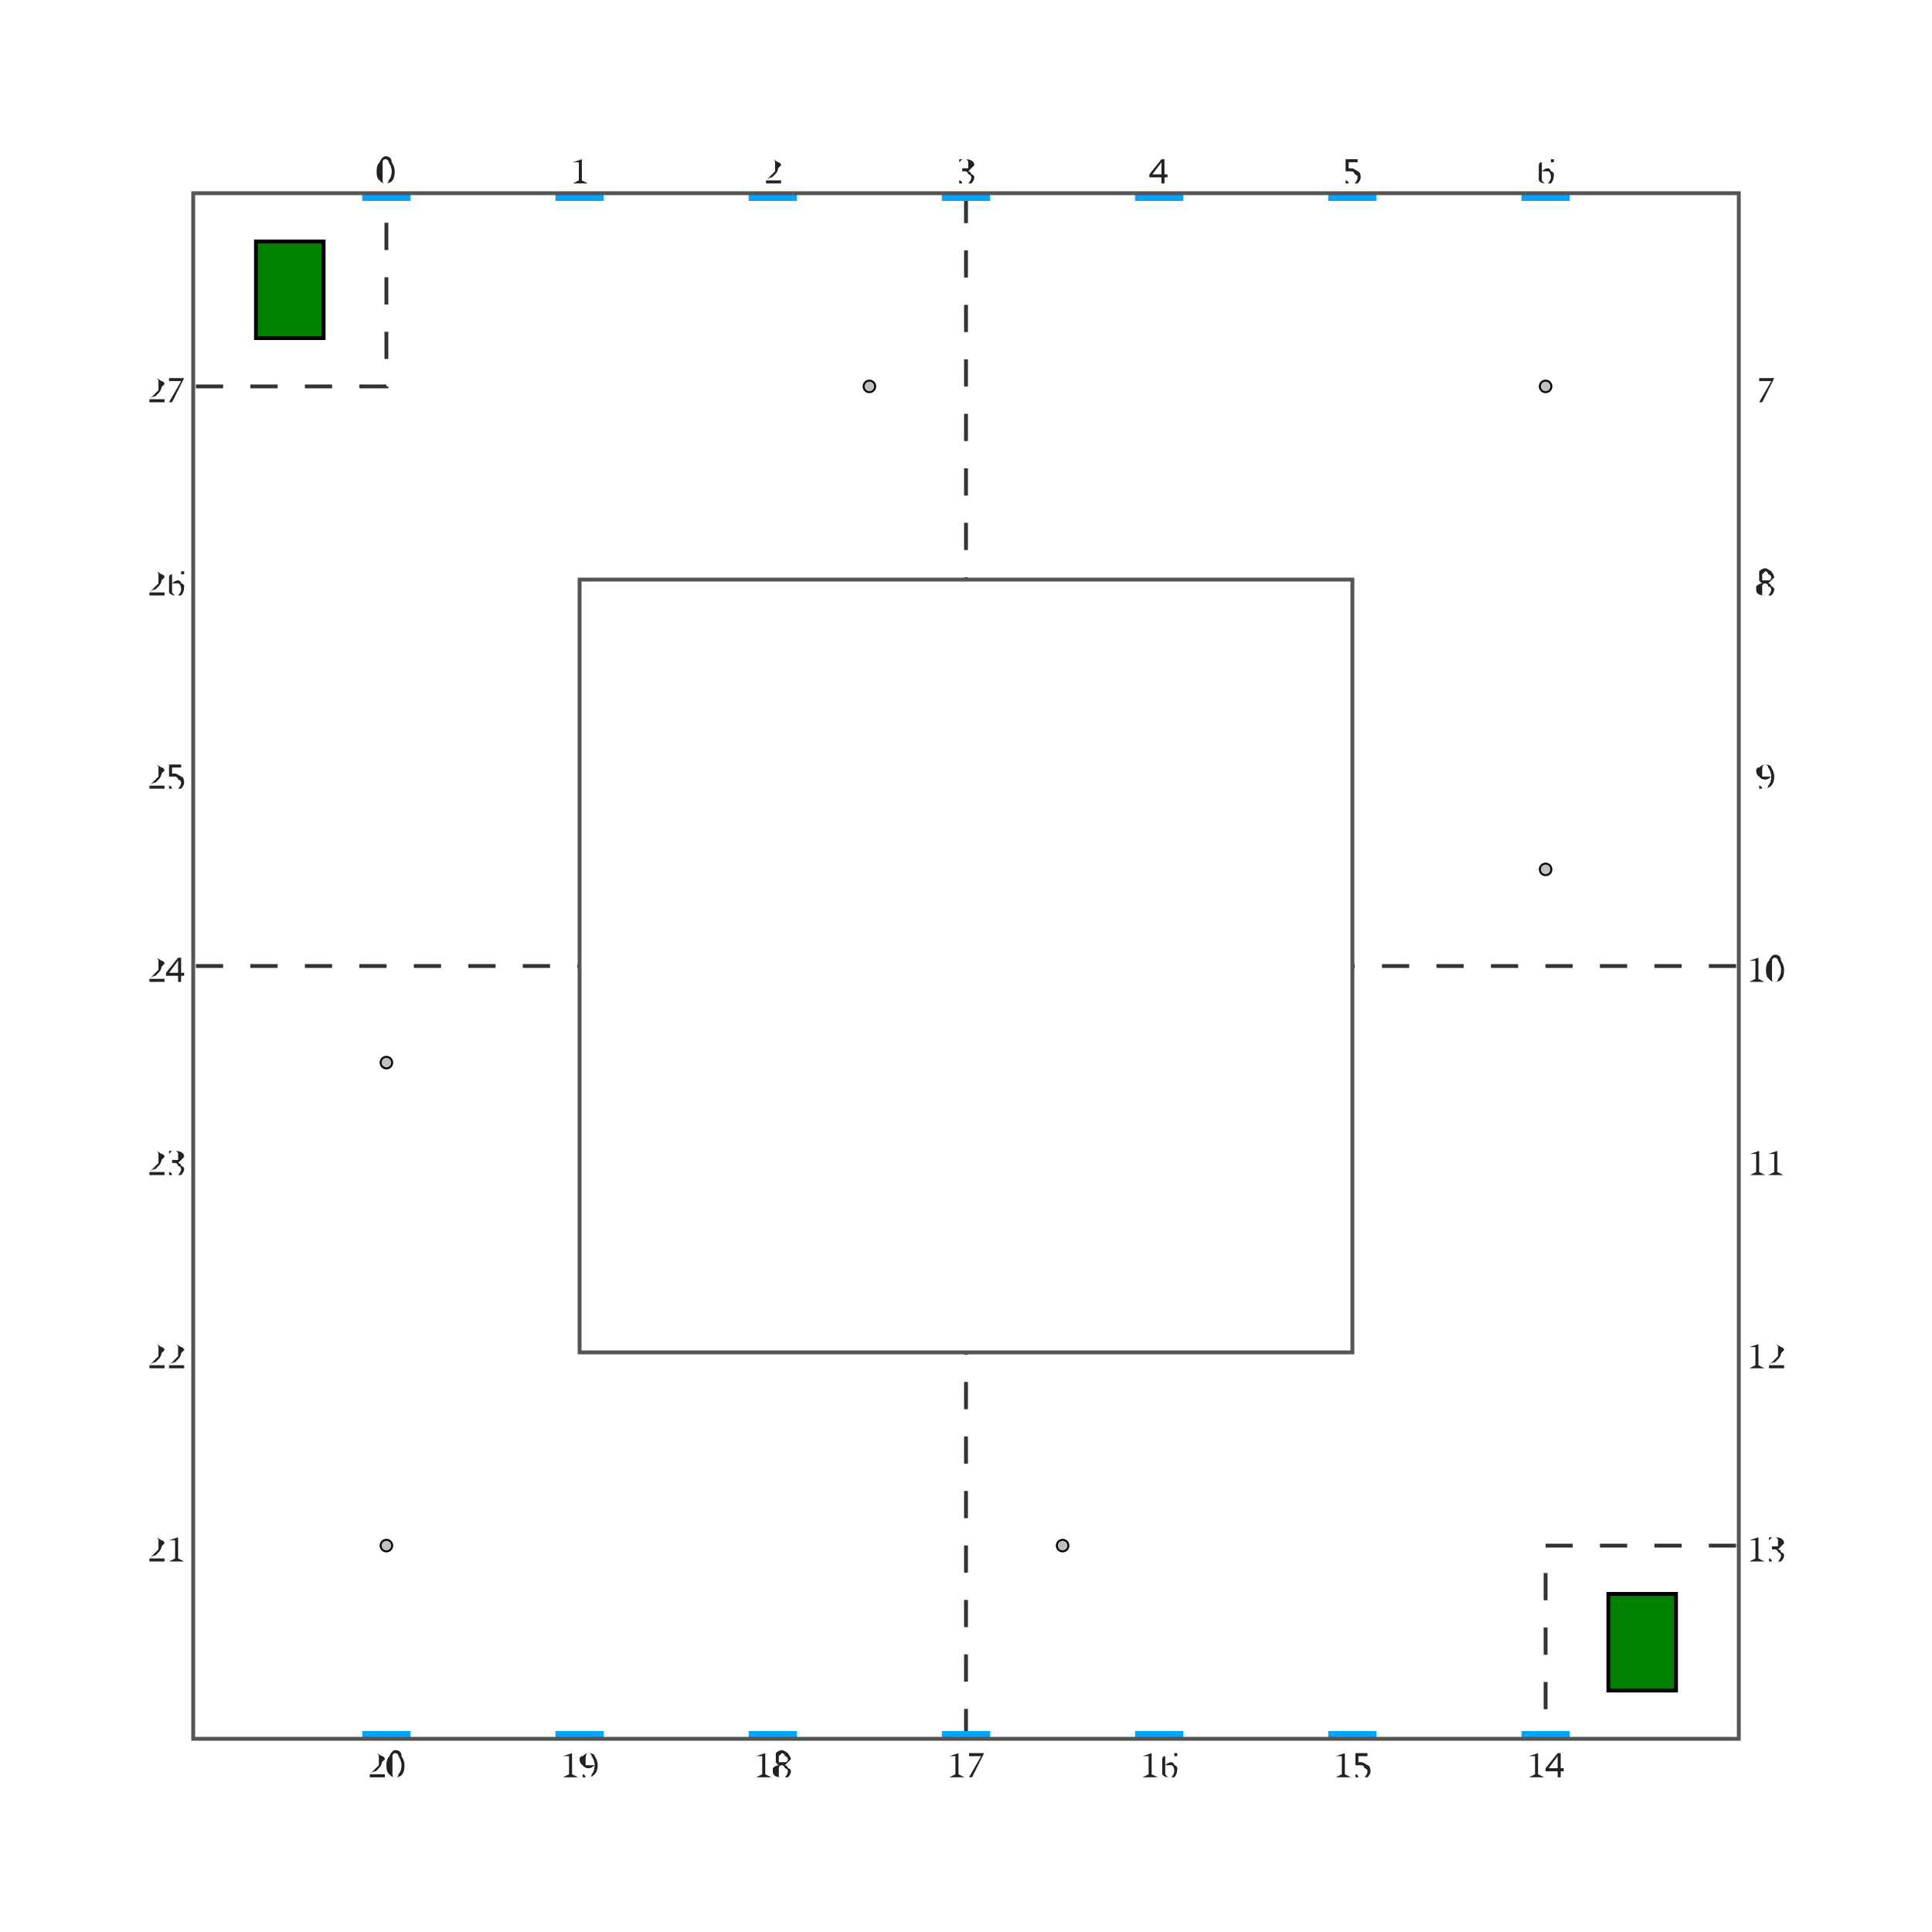
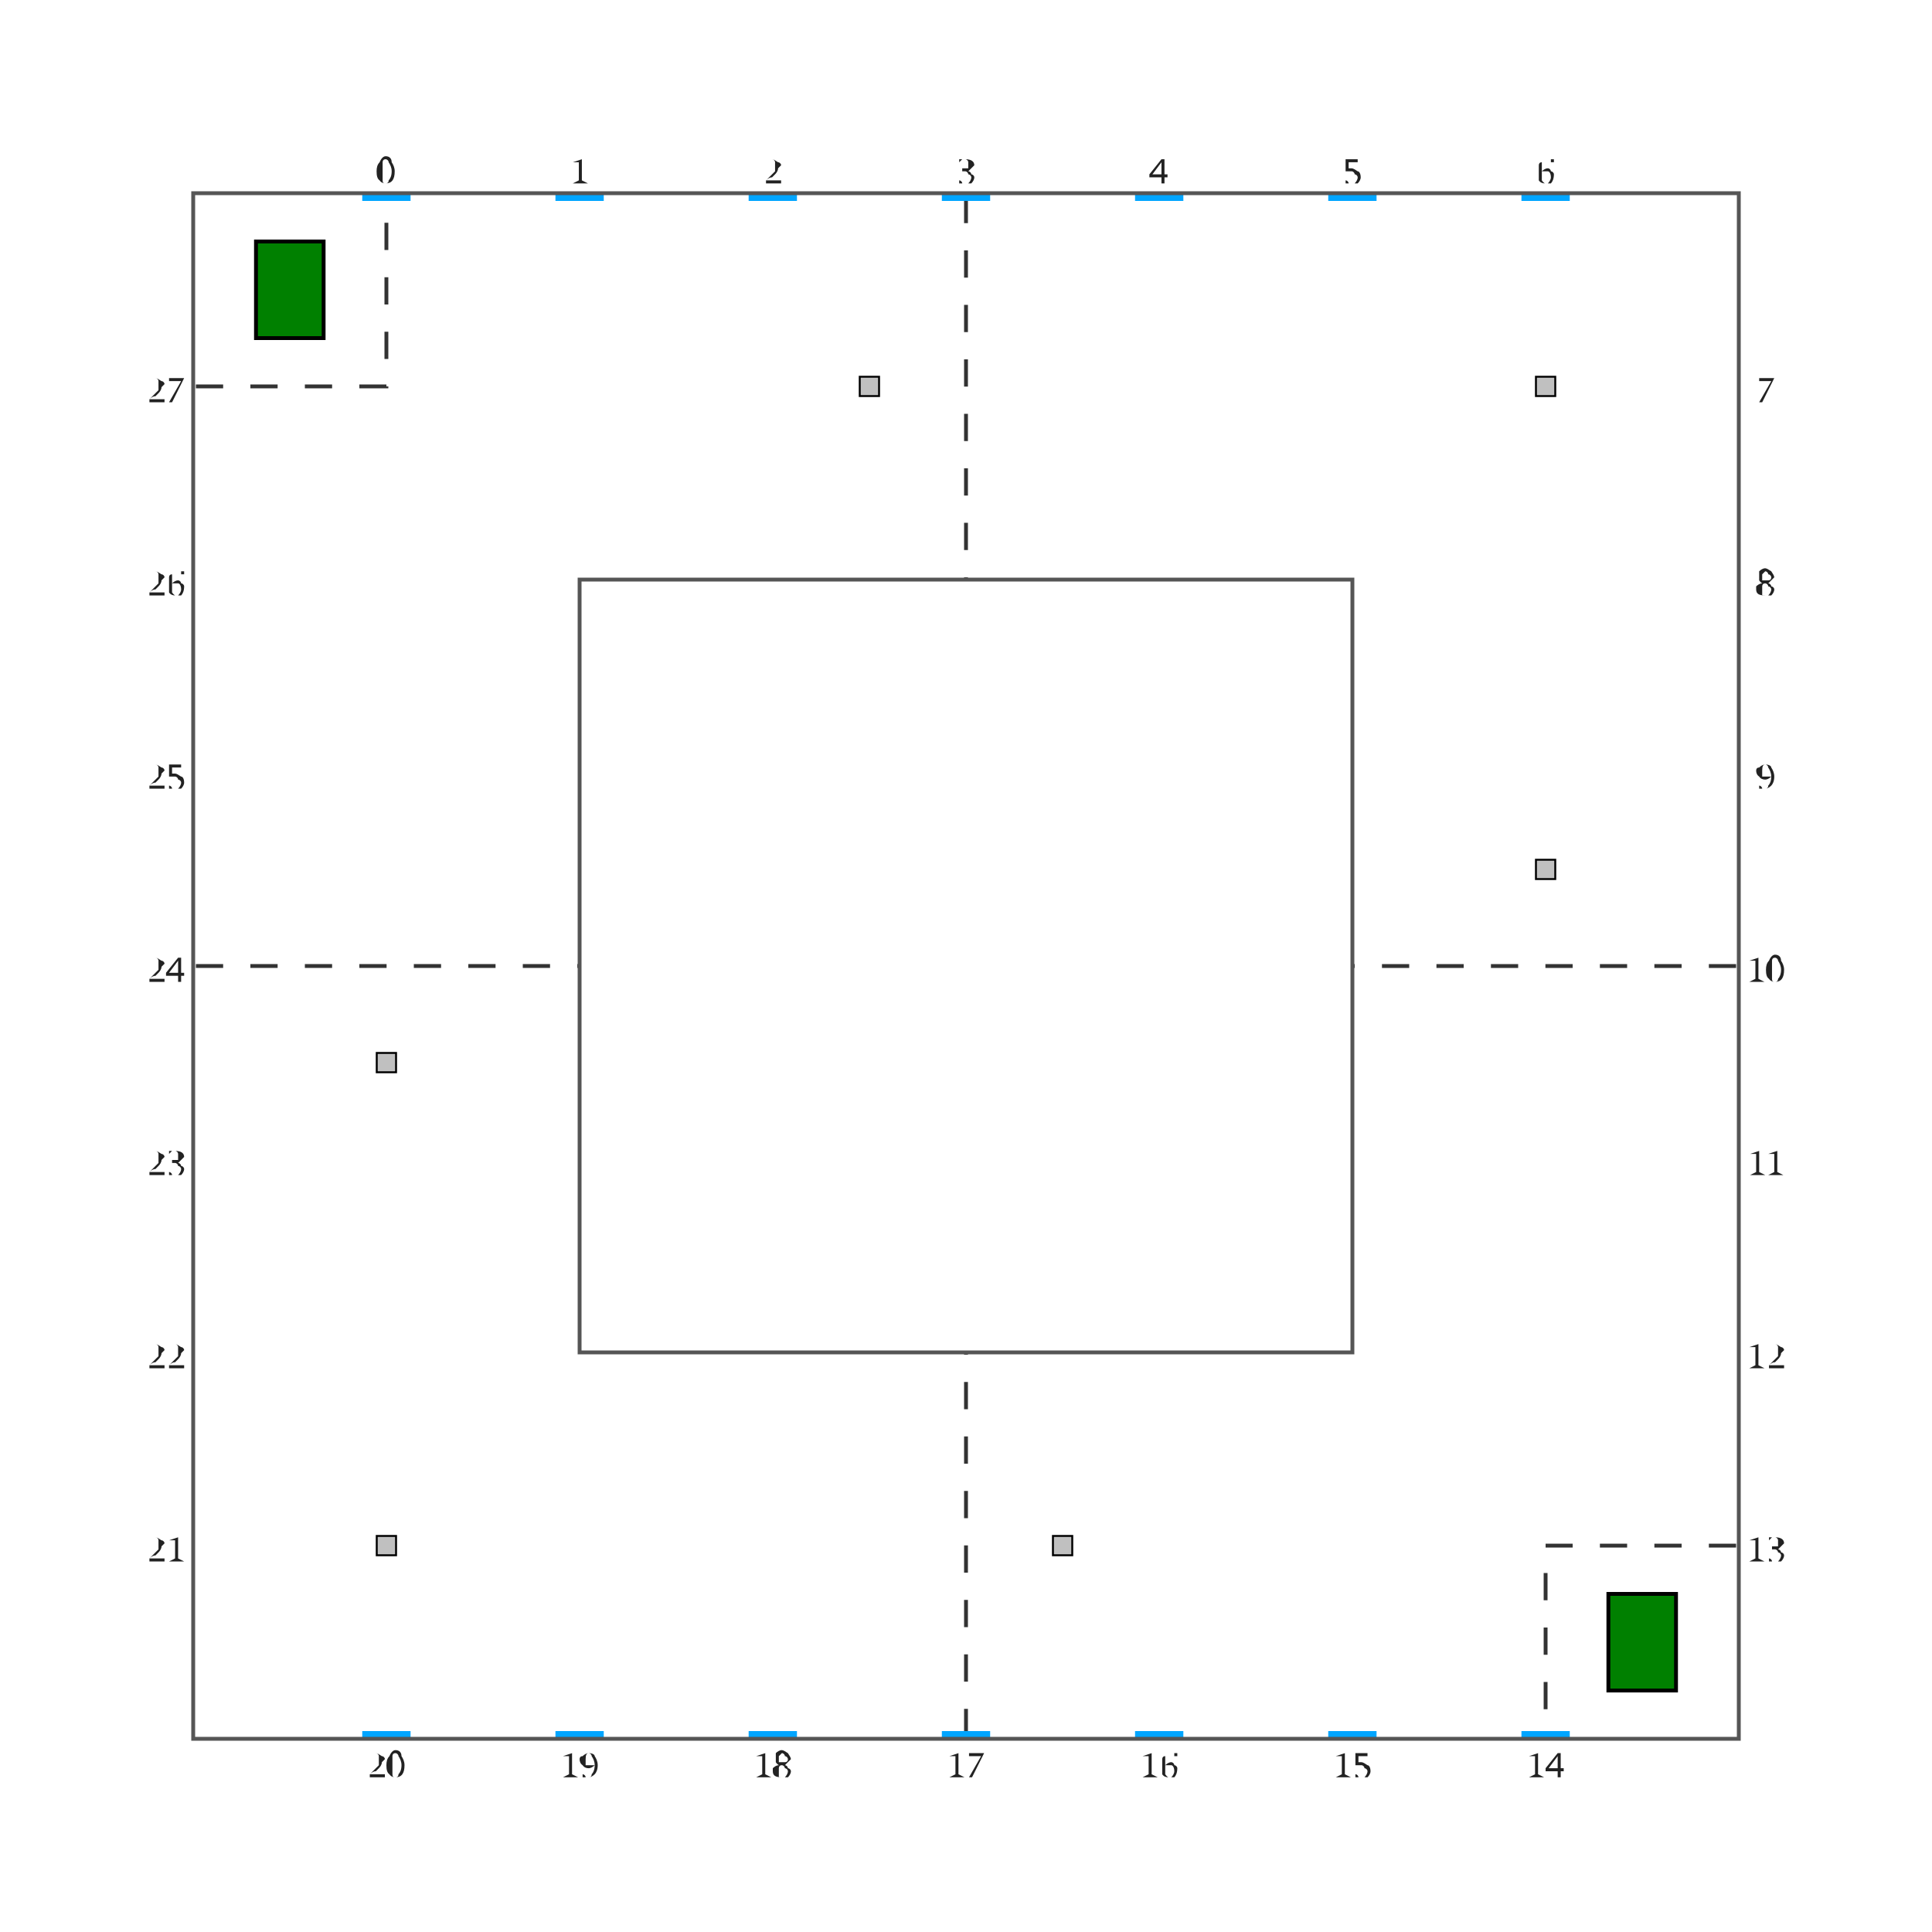
<svg xmlns="http://www.w3.org/2000/svg" xmlns:xlink="http://www.w3.org/1999/xlink" version="1.1" baseProfile="full" width="1000" height="1000">
  <style type="text/css">
    

      .arena-wall {
          fill: none;
          stroke: #555;
          stroke-width: .02;
      }

      .platform {
          fill: #bbb;
          stroke: #555;
          stroke-width: .02;
      }

      .can {
          stroke: black;
          stroke-width: 0.01;
          fill: silver;
      }

      #robot {
          fill: green;
          stroke: black;
          stroke-width: 0.02;
      }

      .zone-boundary {
          stroke: #333;
          stroke-width: 0.02;
          stroke-dasharray: 0.141, 0.141;
          stroke-dashoffset: -50%;
          fill: none;
      }

      .marker {
          fill: #00a5ff;
      }

      #marker-annotations text {
          font-size: 0.2px;
          text-anchor: middle;
          fill: #222;
      }

      text { font-size: 0.2px ; }

    
  </style>
  <defs>
-     <circle cx="0" cy="0" r="0.03" class="can" id="can" />
+     <rect width="0.1" height="0.1" x="-0.05" y="-0.05" class="can" id="can" />
    <rect width="0.35" height="0.5" x="-0.175" y="-0.25" id="robot" />
    <g id="wall-marker">
      <rect x="-0.125" y="0" width="0.25" height="0.04" class="marker" />
    </g>
    <g id="side-zone">
      <g transform="translate(0.5 0.5) rotate(0)">
        <use xlink:href="#robot" />
      </g>
      <path class="zone-boundary" d="M 0 1 h 1 v -1" />
      <line class="zone-boundary" x1="0" y1="4" x2="2" y2="4" />
      <line class="zone-boundary" x1="4" y1="0" x2="4" y2="2" />
      <use xlink:href="#can" transform="translate(1 4.5)" />
      <use xlink:href="#can" transform="translate(1 7)" />
      <use xlink:href="#can" transform="translate(4.5 7)" />
      <use xlink:href="#wall-marker" x="1" />
      <use xlink:href="#wall-marker" x="2" />
      <use xlink:href="#wall-marker" x="3" />
      <use xlink:href="#wall-marker" x="4" />
      <use xlink:href="#wall-marker" x="5" />
      <use xlink:href="#wall-marker" x="6" />
      <use xlink:href="#wall-marker" x="7" />
    </g>
  </defs>
  <rect width="100%" height="100%" fill="white" />
  <g id="arena" transform="translate(100 100) scale(100)">
    <use xlink:href="#side-zone" />
    <use xlink:href="#side-zone" transform="rotate(180 4 4)" />
    <path d="M2 2 h4 v4 h-4 z" class="arena-wall" />
    <rect width="8" height="8" x="0" y="0" class="arena-wall" />
    <g id="marker-annotations">
      <text x="1" y="-0.05">0</text>
      <text x="2" y="-0.05">1</text>
      <text x="3" y="-0.05">2</text>
      <text x="4" y="-0.05">3</text>
      <text x="5" y="-0.05">4</text>
      <text x="6" y="-0.05">5</text>
      <text x="7" y="-0.05">6</text>
      <text x="8.14" y="1.08">7</text>
      <text x="8.14" y="2.08">8</text>
      <text x="8.14" y="3.08">9</text>
      <text x="8.14" y="4.08">10</text>
      <text x="8.14" y="5.08">11</text>
      <text x="8.14" y="6.08">12</text>
      <text x="8.14" y="7.08">13</text>
      <text x="1" y="8.2">20</text>
      <text x="2" y="8.2">19</text>
      <text x="3" y="8.2">18</text>
      <text x="4" y="8.2">17</text>
      <text x="5" y="8.2">16</text>
      <text x="6" y="8.2">15</text>
      <text x="7" y="8.2">14</text>
      <text x="-0.14" y="1.08">27</text>
      <text x="-0.14" y="2.08">26</text>
      <text x="-0.14" y="3.08">25</text>
      <text x="-0.14" y="4.08">24</text>
      <text x="-0.14" y="5.08">23</text>
      <text x="-0.14" y="6.08">22</text>
      <text x="-0.14" y="7.08">21</text>
    </g>
  </g>
</svg>
